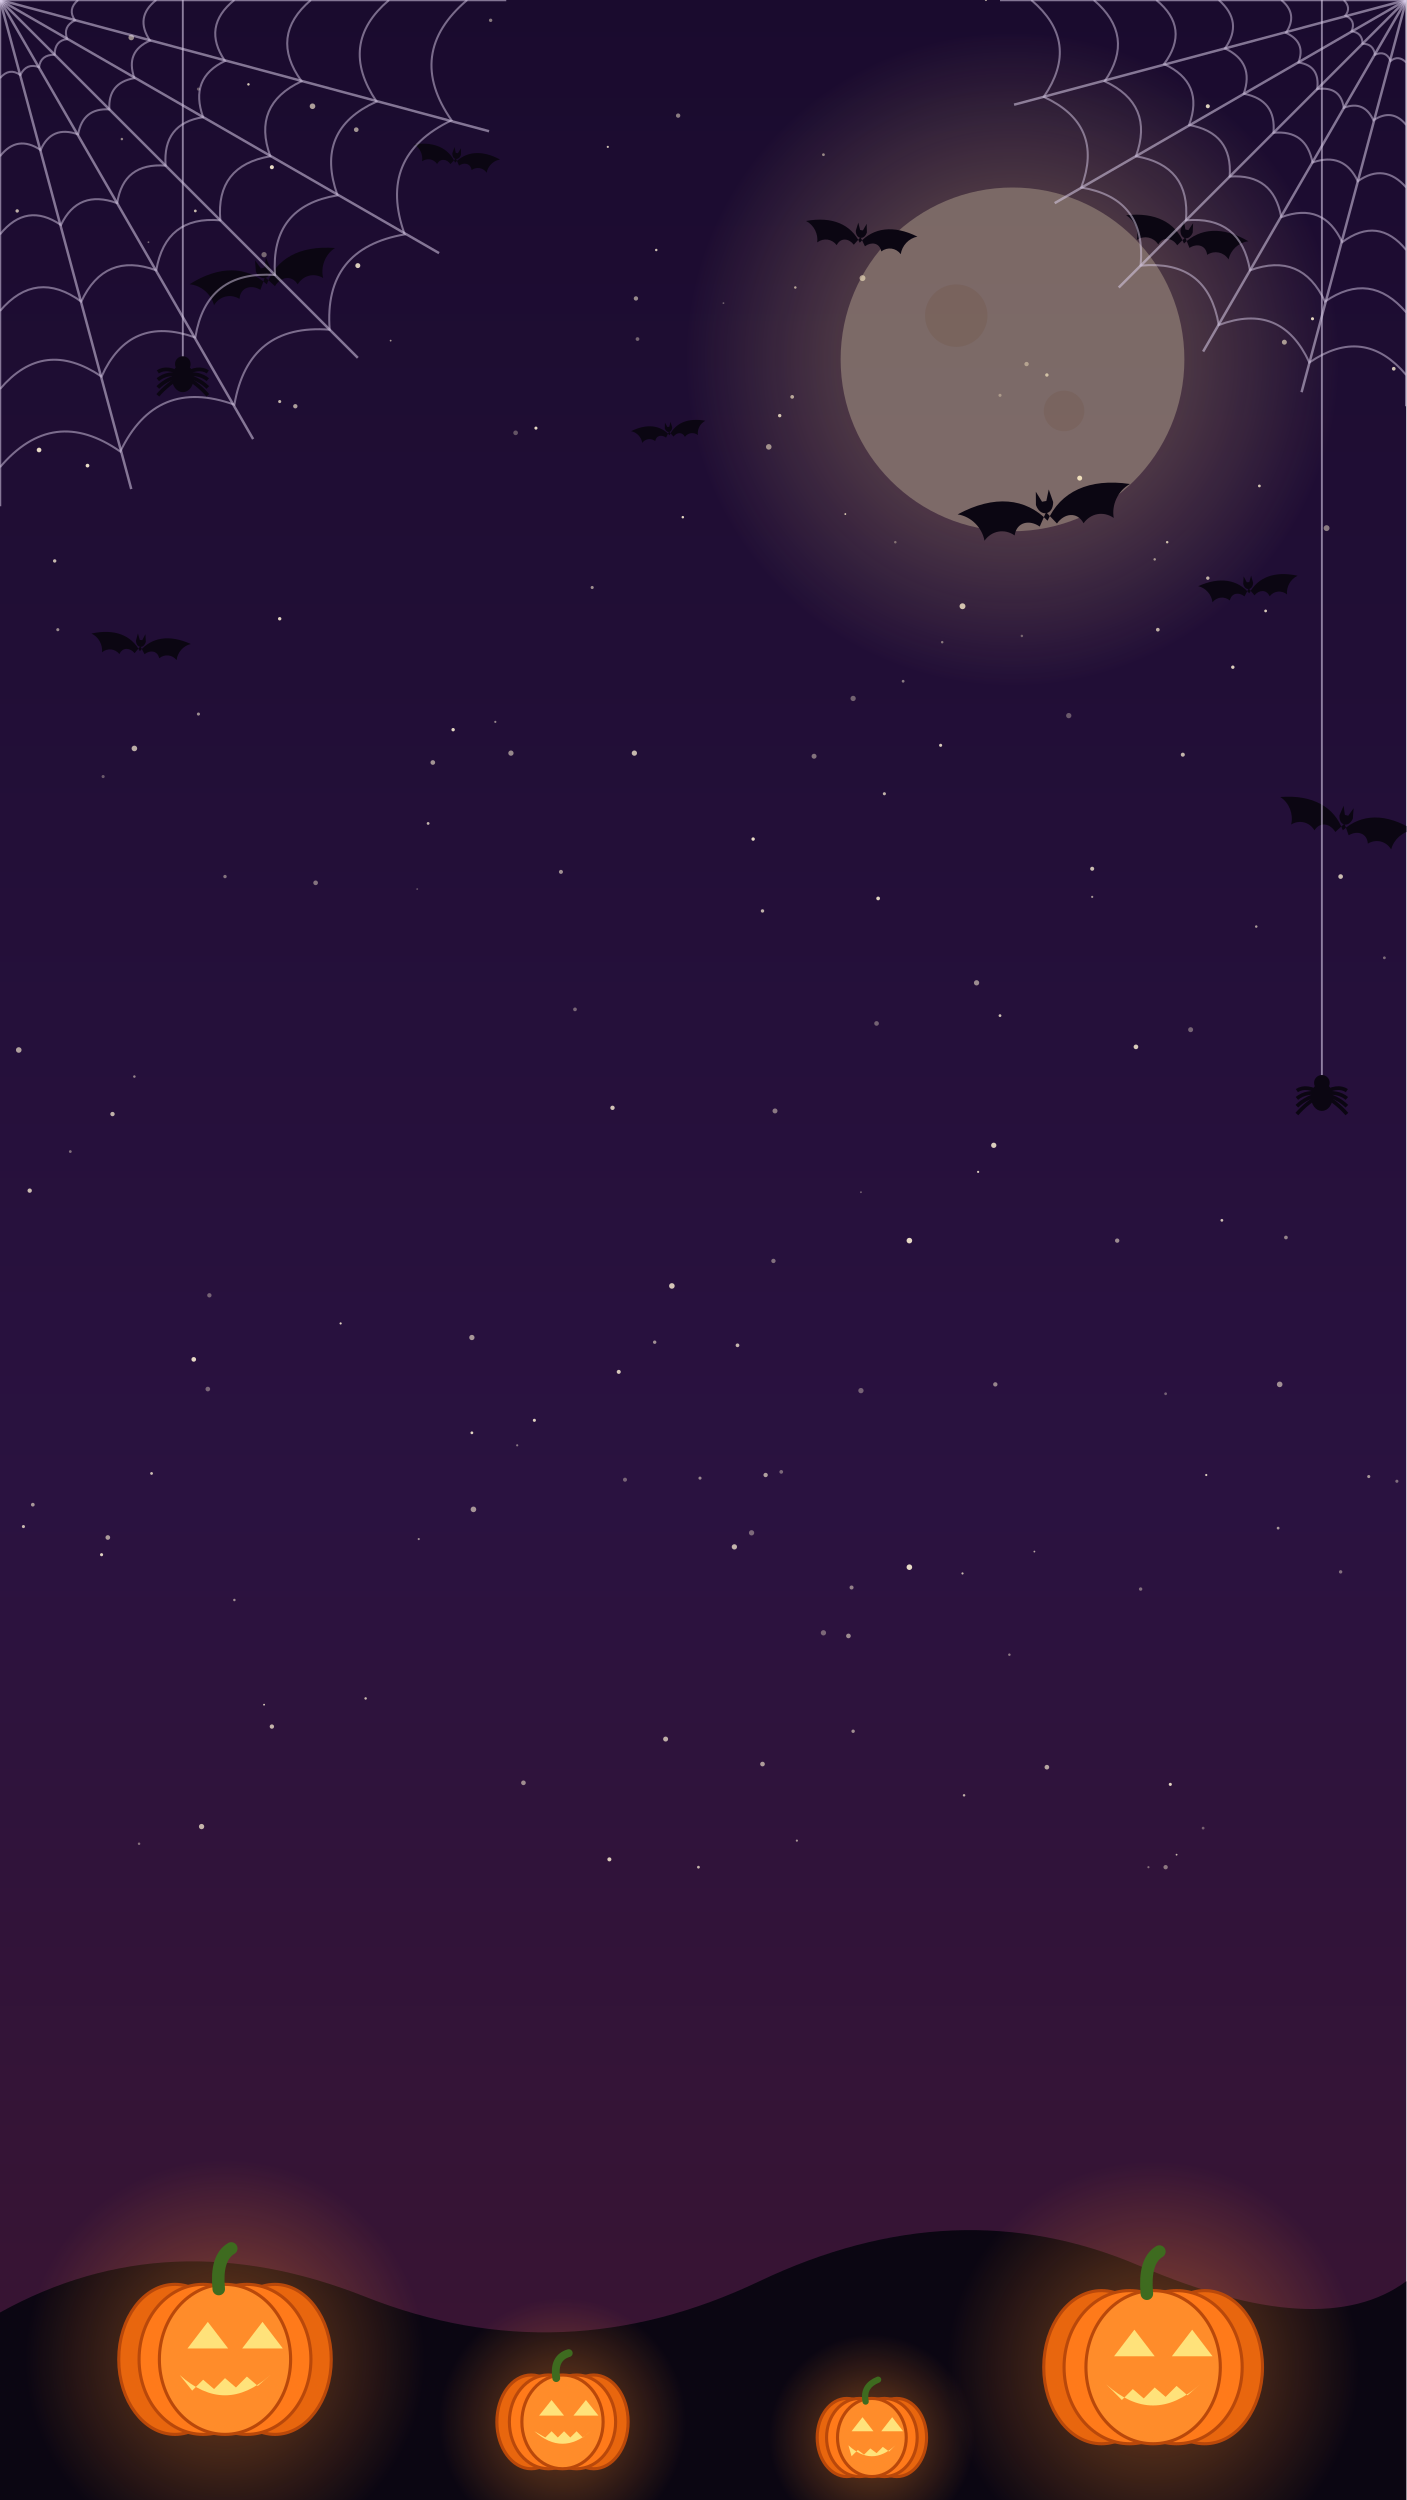
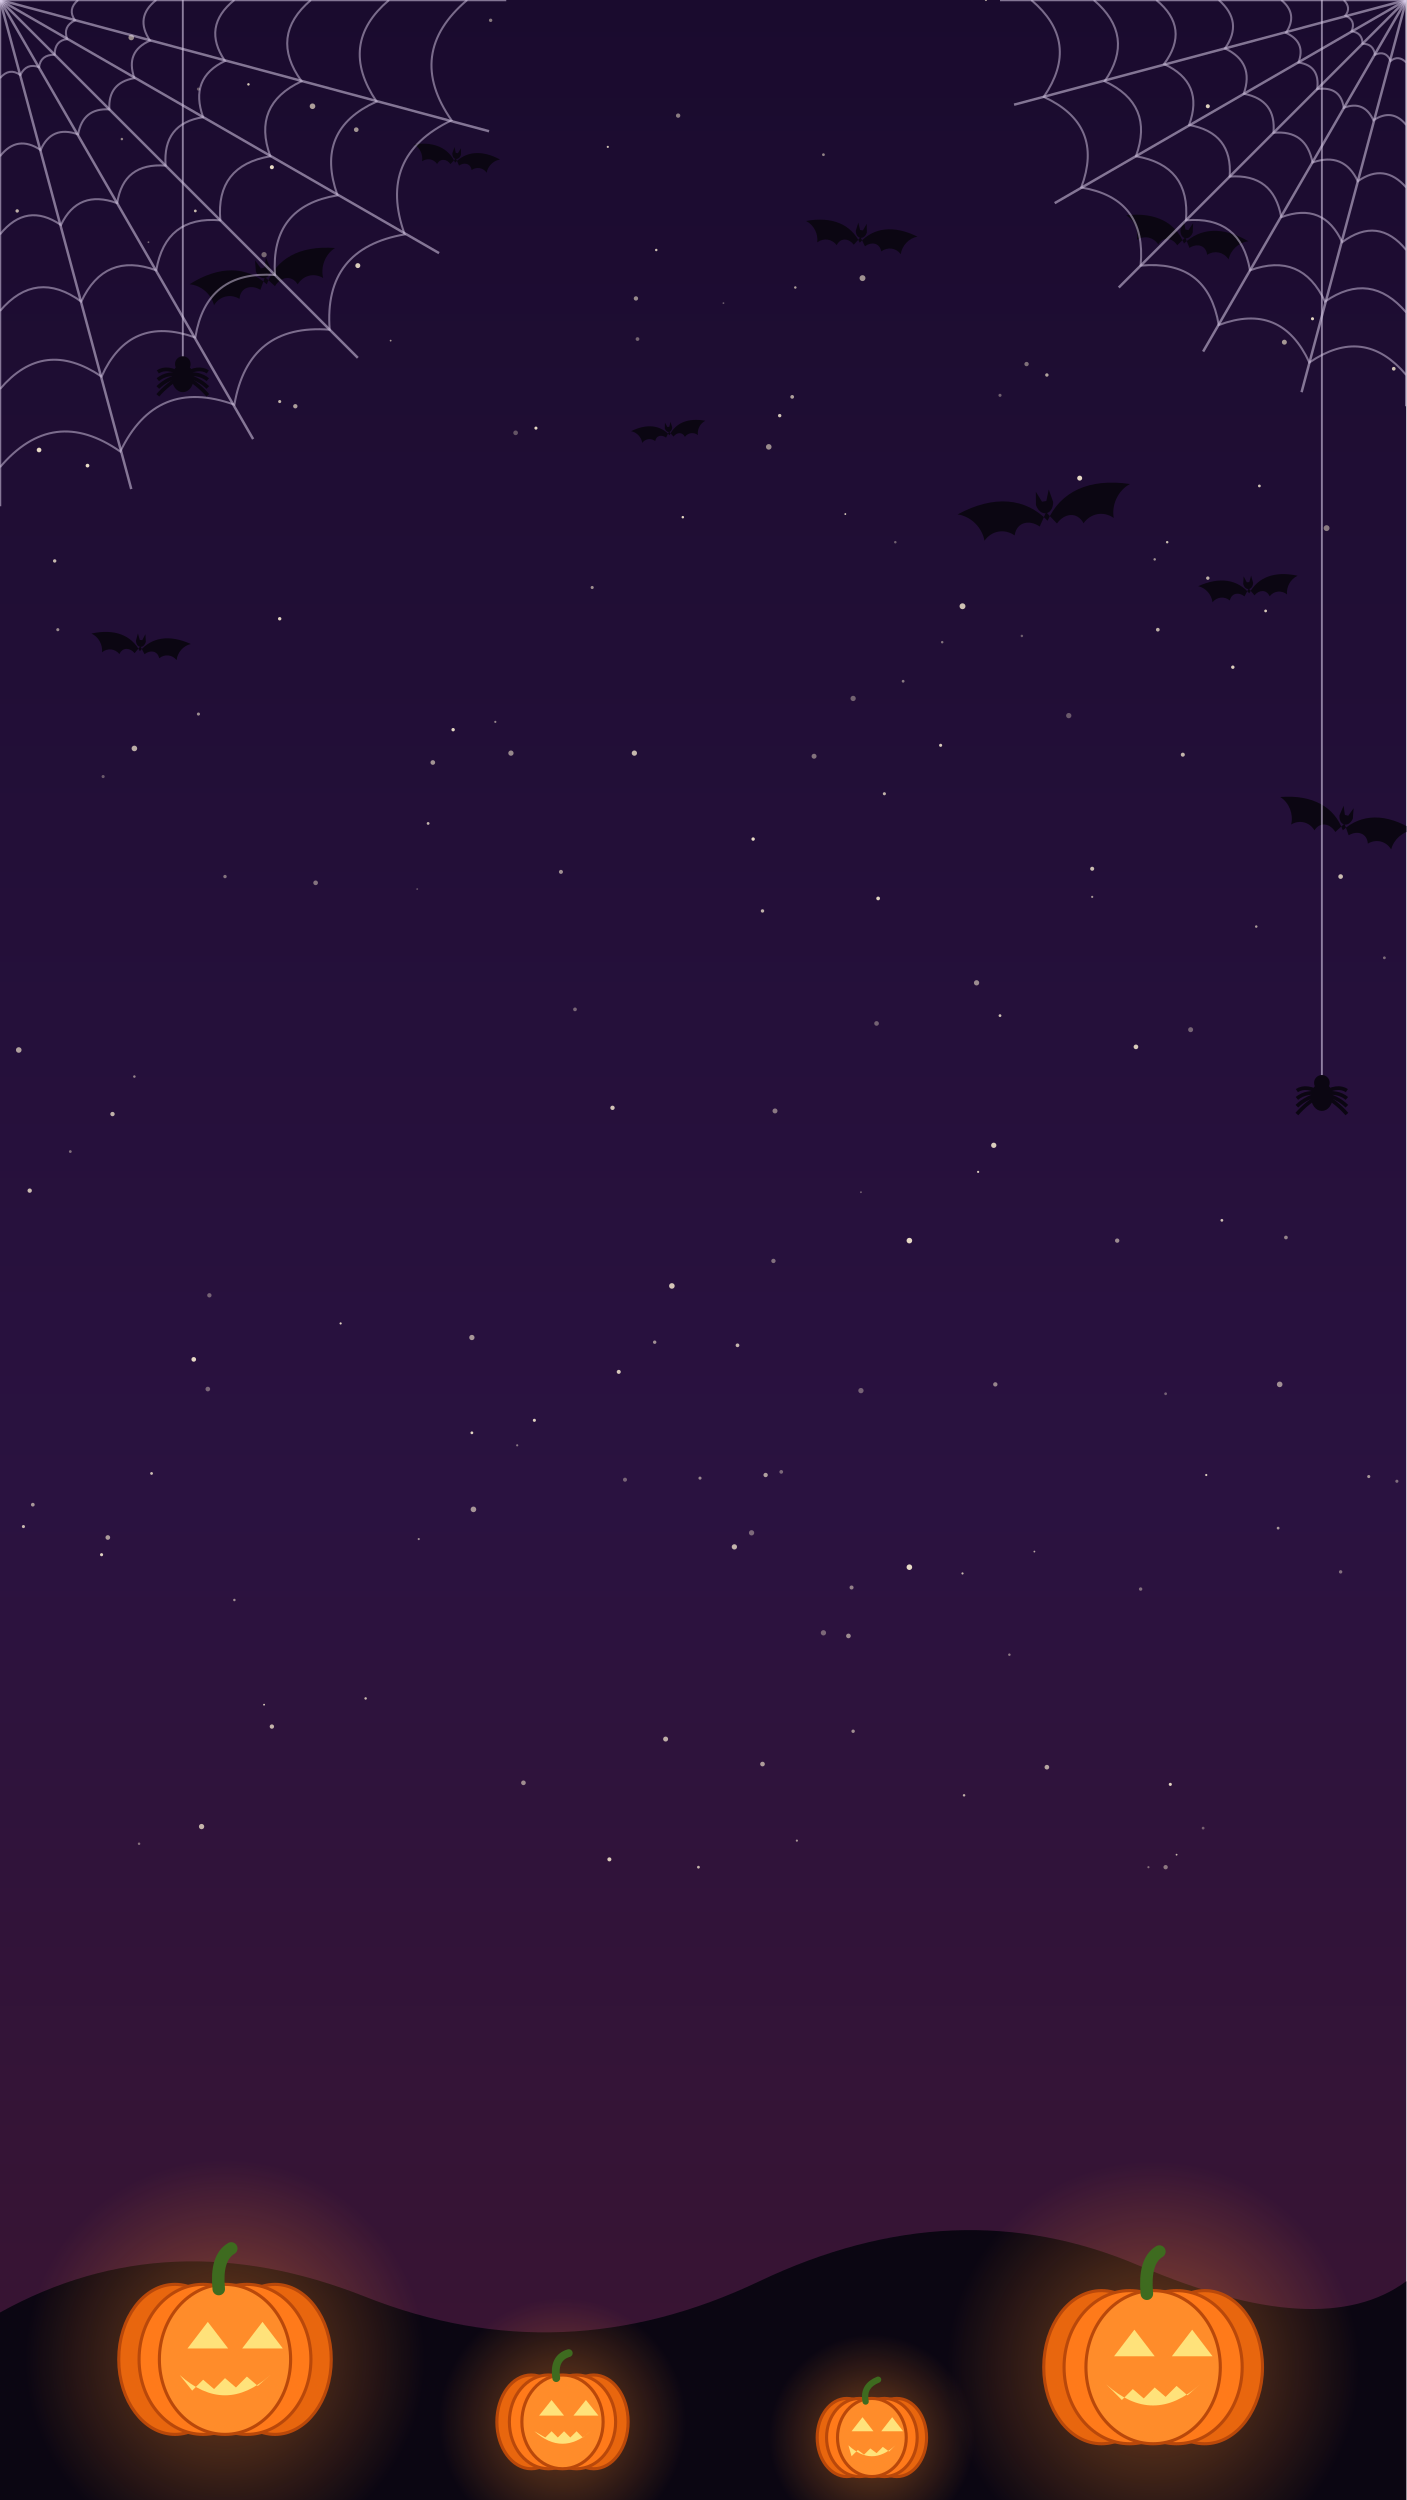
<svg xmlns="http://www.w3.org/2000/svg" viewBox="0 0 900 1600" preserveAspectRatio="xMidYMid slice">
  <defs>
    <linearGradient id="sky" x1="0" y1="0" x2="0" y2="1">
      <stop offset="0" stop-color="#1A0B2E" />
      <stop offset=".6" stop-color="#2A1240" />
      <stop offset="1" stop-color="#3B1530" />
    </linearGradient>
    <radialGradient id="moonglow">
      <stop offset=".45" stop-color="#FFD98A" stop-opacity=".55" />
      <stop offset="1" stop-color="#FFD98A" stop-opacity="0" />
    </radialGradient>
    <radialGradient id="pglow">
      <stop offset="0" stop-color="#FF8C2A" stop-opacity=".45" />
      <stop offset="1" stop-color="#FF8C2A" stop-opacity="0" />
    </radialGradient>
  </defs>
  <rect width="100%" height="100%" fill="url(#sky)" />
  <circle cx="11" cy="135" r="1.1" fill="#FFF3D6" opacity="0.71" />
  <circle cx="125" cy="135" r="0.9" fill="#FFF3D6" opacity="0.75" />
  <circle cx="133" cy="889" r="1.5" fill="#FFF3D6" opacity="0.38" />
  <circle cx="482" cy="537" r="1.1" fill="#FFF3D6" opacity="0.90" />
  <circle cx="84" cy="24" r="1.8" fill="#FFF3D6" opacity="0.54" />
  <circle cx="179" cy="396" r="1.1" fill="#FFF3D6" opacity="0.87" />
  <circle cx="189" cy="260" r="1.4" fill="#FFF3D6" opacity="0.63" />
  <circle cx="858" cy="1006" r="1.1" fill="#FFF3D6" opacity="0.42" />
  <circle cx="753" cy="1187" r="0.6" fill="#FFF3D6" opacity="0.74" />
  <circle cx="782" cy="781" r="0.9" fill="#FFF3D6" opacity="0.78" />
  <circle cx="657" cy="233" r="1.4" fill="#FFF3D6" opacity="0.43" />
  <circle cx="37" cy="403" r="1.0" fill="#FFF3D6" opacity="0.54" />
  <circle cx="582" cy="1003" r="1.8" fill="#FFF3D6" opacity="0.89" />
  <circle cx="894" cy="948" r="1.0" fill="#FFF3D6" opacity="0.41" />
  <circle cx="561" cy="655" r="1.5" fill="#FFF3D6" opacity="0.36" />
  <circle cx="174" cy="1105" r="1.4" fill="#FFF3D6" opacity="0.72" />
  <circle cx="86" cy="479" r="1.8" fill="#FFF3D6" opacity="0.69" />
  <circle cx="892" cy="236" r="1.2" fill="#FFF3D6" opacity="0.78" />
  <circle cx="400" cy="947" r="1.3" fill="#FFF3D6" opacity="0.37" />
  <circle cx="89" cy="1180" r="0.8" fill="#FFF3D6" opacity="0.42" />
  <circle cx="302" cy="856" r="1.7" fill="#FFF3D6" opacity="0.59" />
  <circle cx="448" cy="946" r="1.0" fill="#FFF3D6" opacity="0.52" />
  <circle cx="551" cy="763" r="0.6" fill="#FFF3D6" opacity="0.37" />
  <circle cx="124" cy="870" r="1.5" fill="#FFF3D6" opacity="0.88" />
  <circle cx="691" cy="306" r="1.6" fill="#FFF3D6" opacity="0.89" />
  <circle cx="314" cy="13" r="1.1" fill="#FFF3D6" opacity="0.47" />
  <circle cx="159" cy="54" r="0.8" fill="#FFF3D6" opacity="0.82" />
  <circle cx="45" cy="737" r="0.9" fill="#FFF3D6" opacity="0.42" />
  <circle cx="739" cy="358" r="0.8" fill="#FFF3D6" opacity="0.57" />
  <circle cx="625" cy="629" r="1.7" fill="#FFF3D6" opacity="0.54" />
  <circle cx="472" cy="861" r="1.2" fill="#FFF3D6" opacity="0.73" />
  <circle cx="420" cy="160" r="0.8" fill="#FFF3D6" opacity="0.77" />
  <circle cx="670" cy="1131" r="1.5" fill="#FFF3D6" opacity="0.65" />
  <circle cx="150" cy="1024" r="0.8" fill="#FFF3D6" opacity="0.55" />
  <circle cx="127" cy="457" r="1.0" fill="#FFF3D6" opacity="0.56" />
  <circle cx="640" cy="650" r="0.9" fill="#FFF3D6" opacity="0.77" />
  <circle cx="662" cy="993" r="0.6" fill="#FFF3D6" opacity="0.67" />
  <circle cx="806" cy="311" r="0.9" fill="#FFF3D6" opacity="0.79" />
  <circle cx="327" cy="482" r="1.7" fill="#FFF3D6" opacity="0.53" />
  <circle cx="179" cy="257" r="1.0" fill="#FFF3D6" opacity="0.72" />
  <circle cx="331" cy="925" r="0.7" fill="#FFF3D6" opacity="0.45" />
  <circle cx="562" cy="575" r="1.2" fill="#FFF3D6" opacity="0.86" />
  <circle cx="250" cy="218" r="0.6" fill="#FFF3D6" opacity="0.59" />
  <circle cx="267" cy="569" r="0.6" fill="#FFF3D6" opacity="0.30" />
  <circle cx="342" cy="909" r="1.0" fill="#FFF3D6" opacity="0.85" />
  <circle cx="521" cy="484" r="1.6" fill="#FFF3D6" opacity="0.44" />
  <circle cx="545" cy="1016" r="1.3" fill="#FFF3D6" opacity="0.49" />
  <circle cx="86" cy="689" r="0.8" fill="#FFF3D6" opacity="0.52" />
  <circle cx="488" cy="1129" r="1.5" fill="#FFF3D6" opacity="0.61" />
  <circle cx="773" cy="370" r="1.1" fill="#FFF3D6" opacity="0.71" />
  <circle cx="499" cy="266" r="1.1" fill="#FFF3D6" opacity="0.79" />
  <circle cx="218" cy="847" r="0.7" fill="#FFF3D6" opacity="0.87" />
  <circle cx="616" cy="388" r="1.9" fill="#FFF3D6" opacity="0.78" />
  <circle cx="56" cy="298" r="1.2" fill="#FFF3D6" opacity="0.90" />
  <circle cx="127" cy="57" r="1.0" fill="#FFF3D6" opacity="0.33" />
  <circle cx="368" cy="646" r="1.2" fill="#FFF3D6" opacity="0.38" />
  <circle cx="21" cy="963" r="1.2" fill="#FFF3D6" opacity="0.59" />
  <circle cx="430" cy="823" r="1.8" fill="#FFF3D6" opacity="0.80" />
  <circle cx="654" cy="407" r="0.8" fill="#FFF3D6" opacity="0.35" />
  <circle cx="773" cy="68" r="1.3" fill="#FFF3D6" opacity="0.85" />
  <circle cx="290" cy="467" r="1.1" fill="#FFF3D6" opacity="0.87" />
  <circle cx="616" cy="1007" r="0.7" fill="#FFF3D6" opacity="0.74" />
  <circle cx="406" cy="482" r="1.7" fill="#FFF3D6" opacity="0.74" />
  <circle cx="819" cy="886" r="1.8" fill="#FFF3D6" opacity="0.56" />
  <circle cx="500" cy="942" r="1.2" fill="#FFF3D6" opacity="0.38" />
  <circle cx="527" cy="1045" r="1.7" fill="#FFF3D6" opacity="0.38" />
  <circle cx="343" cy="274" r="1.0" fill="#FFF3D6" opacity="0.88" />
  <circle cx="379" cy="376" r="1.0" fill="#FFF3D6" opacity="0.56" />
  <circle cx="603" cy="411" r="0.8" fill="#FFF3D6" opacity="0.44" />
  <circle cx="234" cy="1087" r="0.8" fill="#FFF3D6" opacity="0.75" />
  <circle cx="97" cy="943" r="0.9" fill="#FFF3D6" opacity="0.77" />
  <circle cx="389" cy="94" r="0.7" fill="#FFF3D6" opacity="0.78" />
  <circle cx="488" cy="583" r="1.1" fill="#FFF3D6" opacity="0.71" />
  <circle cx="434" cy="74" r="1.4" fill="#FFF3D6" opacity="0.49" />
  <circle cx="762" cy="659" r="1.6" fill="#FFF3D6" opacity="0.37" />
  <circle cx="636" cy="733" r="1.7" fill="#FFF3D6" opacity="0.83" />
  <circle cx="496" cy="711" r="1.6" fill="#FFF3D6" opacity="0.46" />
  <circle cx="490" cy="944" r="1.4" fill="#FFF3D6" opacity="0.63" />
  <circle cx="770" cy="1170" r="0.9" fill="#FFF3D6" opacity="0.34" />
  <circle cx="552" cy="178" r="1.9" fill="#FFF3D6" opacity="0.58" />
  <circle cx="481" cy="981" r="1.7" fill="#FFF3D6" opacity="0.39" />
  <circle cx="408" cy="217" r="1.2" fill="#FFF3D6" opacity="0.38" />
  <circle cx="789" cy="427" r="1.1" fill="#FFF3D6" opacity="0.84" />
  <circle cx="741" cy="403" r="1.2" fill="#FFF3D6" opacity="0.70" />
  <circle cx="169" cy="163" r="1.7" fill="#FFF3D6" opacity="0.40" />
  <circle cx="637" cy="886" r="1.4" fill="#FFF3D6" opacity="0.51" />
  <circle cx="772" cy="944" r="0.7" fill="#FFF3D6" opacity="0.84" />
  <circle cx="573" cy="347" r="0.8" fill="#FFF3D6" opacity="0.36" />
  <circle cx="730" cy="1017" r="1.1" fill="#FFF3D6" opacity="0.41" />
  <circle cx="66" cy="497" r="1.0" fill="#FFF3D6" opacity="0.33" />
  <circle cx="268" cy="985" r="0.7" fill="#FFF3D6" opacity="0.54" />
  <circle cx="463" cy="194" r="0.6" fill="#FFF3D6" opacity="0.34" />
  <circle cx="129" cy="1169" r="1.7" fill="#FFF3D6" opacity="0.72" />
  <circle cx="810" cy="391" r="0.9" fill="#FFF3D6" opacity="0.82" />
  <circle cx="546" cy="1108" r="1.1" fill="#FFF3D6" opacity="0.55" />
  <circle cx="646" cy="1059" r="0.8" fill="#FFF3D6" opacity="0.46" />
  <circle cx="12" cy="672" r="1.8" fill="#FFF3D6" opacity="0.64" />
  <circle cx="134" cy="829" r="1.4" fill="#FFF3D6" opacity="0.36" />
  <circle cx="823" cy="792" r="1.2" fill="#FFF3D6" opacity="0.51" />
  <circle cx="144" cy="561" r="1.1" fill="#FFF3D6" opacity="0.44" />
  <circle cx="582" cy="794" r="1.8" fill="#FFF3D6" opacity="0.88" />
  <circle cx="419" cy="859" r="1.1" fill="#FFF3D6" opacity="0.56" />
  <circle cx="510" cy="1178" r="0.7" fill="#FFF3D6" opacity="0.58" />
  <circle cx="303" cy="966" r="1.8" fill="#FFF3D6" opacity="0.58" />
  <circle cx="72" cy="713" r="1.4" fill="#FFF3D6" opacity="0.71" />
  <circle cx="699" cy="556" r="1.3" fill="#FFF3D6" opacity="0.76" />
  <circle cx="25" cy="288" r="1.5" fill="#FFF3D6" opacity="0.89" />
  <circle cx="849" cy="338" r="1.9" fill="#FFF3D6" opacity="0.47" />
  <circle cx="407" cy="191" r="1.4" fill="#FFF3D6" opacity="0.54" />
  <circle cx="617" cy="1149" r="0.8" fill="#FFF3D6" opacity="0.69" />
  <circle cx="541" cy="329" r="0.6" fill="#FFF3D6" opacity="0.86" />
  <circle cx="626" cy="750" r="0.7" fill="#FFF3D6" opacity="0.84" />
  <circle cx="359" cy="558" r="1.3" fill="#FFF3D6" opacity="0.57" />
  <circle cx="858" cy="561" r="1.5" fill="#FFF3D6" opacity="0.76" />
  <circle cx="840" cy="204" r="1.0" fill="#FFF3D6" opacity="0.87" />
  <circle cx="546" cy="447" r="1.7" fill="#FFF3D6" opacity="0.37" />
  <circle cx="228" cy="83" r="1.5" fill="#FFF3D6" opacity="0.59" />
  <circle cx="274" cy="527" r="0.9" fill="#FFF3D6" opacity="0.73" />
  <circle cx="684" cy="458" r="1.7" fill="#FFF3D6" opacity="0.33" />
  <circle cx="509" cy="184" r="0.8" fill="#FFF3D6" opacity="0.63" />
  <circle cx="78" cy="89" r="0.8" fill="#FFF3D6" opacity="0.53" />
  <circle cx="747" cy="347" r="0.8" fill="#FFF3D6" opacity="0.76" />
  <circle cx="735" cy="1195" r="0.7" fill="#FFF3D6" opacity="0.40" />
  <circle cx="390" cy="1190" r="1.3" fill="#FFF3D6" opacity="0.83" />
  <circle cx="202" cy="565" r="1.5" fill="#FFF3D6" opacity="0.44" />
  <circle cx="470" cy="990" r="1.7" fill="#FFF3D6" opacity="0.72" />
  <circle cx="746" cy="1195" r="1.4" fill="#FFF3D6" opacity="0.45" />
  <circle cx="200" cy="68" r="1.8" fill="#FFF3D6" opacity="0.64" />
  <circle cx="543" cy="1047" r="1.5" fill="#FFF3D6" opacity="0.54" />
  <circle cx="527" cy="99" r="0.9" fill="#FFF3D6" opacity="0.51" />
  <circle cx="715" cy="794" r="1.4" fill="#FFF3D6" opacity="0.54" />
  <circle cx="317" cy="462" r="0.7" fill="#FFF3D6" opacity="0.52" />
  <circle cx="818" cy="978" r="0.9" fill="#FFF3D6" opacity="0.60" />
  <circle cx="670" cy="240" r="1.1" fill="#FFF3D6" opacity="0.65" />
  <circle cx="169" cy="1091" r="0.6" fill="#FFF3D6" opacity="0.83" />
  <circle cx="602" cy="477" r="1.0" fill="#FFF3D6" opacity="0.82" />
  <circle cx="640" cy="253" r="1.0" fill="#FFF3D6" opacity="0.36" />
  <circle cx="566" cy="508" r="1.0" fill="#FFF3D6" opacity="0.72" />
  <circle cx="229" cy="170" r="1.6" fill="#FFF3D6" opacity="0.83" />
  <circle cx="727" cy="670" r="1.5" fill="#FFF3D6" opacity="0.82" />
  <circle cx="35" cy="359" r="1.1" fill="#FFF3D6" opacity="0.74" />
  <circle cx="302" cy="917" r="0.9" fill="#FFF3D6" opacity="0.87" />
  <circle cx="392" cy="709" r="1.4" fill="#FFF3D6" opacity="0.79" />
  <circle cx="507" cy="254" r="1.2" fill="#FFF3D6" opacity="0.64" />
  <circle cx="65" cy="995" r="1.0" fill="#FFF3D6" opacity="0.85" />
  <circle cx="335" cy="1141" r="1.5" fill="#FFF3D6" opacity="0.54" />
  <circle cx="631" cy="0" r="0.7" fill="#FFF3D6" opacity="0.65" />
  <circle cx="277" cy="488" r="1.5" fill="#FFF3D6" opacity="0.58" />
  <circle cx="551" cy="890" r="1.7" fill="#FFF3D6" opacity="0.36" />
  <circle cx="746" cy="892" r="0.9" fill="#FFF3D6" opacity="0.35" />
  <circle cx="174" cy="107" r="1.3" fill="#FFF3D6" opacity="0.90" />
  <circle cx="437" cy="331" r="0.8" fill="#FFF3D6" opacity="0.88" />
  <circle cx="492" cy="286" r="1.8" fill="#FFF3D6" opacity="0.55" />
  <circle cx="886" cy="613" r="0.9" fill="#FFF3D6" opacity="0.41" />
  <circle cx="15" cy="977" r="1.0" fill="#FFF3D6" opacity="0.74" />
  <circle cx="757" cy="483" r="1.3" fill="#FFF3D6" opacity="0.73" />
  <circle cx="578" cy="436" r="0.9" fill="#FFF3D6" opacity="0.47" />
  <circle cx="19" cy="762" r="1.4" fill="#FFF3D6" opacity="0.76" />
  <circle cx="396" cy="878" r="1.3" fill="#FFF3D6" opacity="0.81" />
  <circle cx="495" cy="807" r="1.4" fill="#FFF3D6" opacity="0.42" />
  <circle cx="69" cy="984" r="1.5" fill="#FFF3D6" opacity="0.61" />
  <circle cx="822" cy="219" r="1.6" fill="#FFF3D6" opacity="0.60" />
  <circle cx="95" cy="155" r="0.6" fill="#FFF3D6" opacity="0.41" />
  <circle cx="699" cy="574" r="0.7" fill="#FFF3D6" opacity="0.60" />
  <circle cx="876" cy="945" r="1.0" fill="#FFF3D6" opacity="0.59" />
  <circle cx="330" cy="277" r="1.5" fill="#FFF3D6" opacity="0.31" />
  <circle cx="426" cy="1113" r="1.6" fill="#FFF3D6" opacity="0.69" />
  <circle cx="749" cy="1142" r="1.0" fill="#FFF3D6" opacity="0.87" />
  <circle cx="804" cy="593" r="0.8" fill="#FFF3D6" opacity="0.62" />
  <circle cx="447" cy="1195" r="0.9" fill="#FFF3D6" opacity="0.73" />
-   <g opacity="0.42">
+   <g opacity="0" display="none">
    <circle cx="648" cy="230" r="209" fill="url(#moonglow)" />
    <circle cx="648" cy="230" r="110" fill="#FFE9B0" />
    <circle cx="612" cy="202" r="20" fill="#F2D28A" opacity=".6" />
    <circle cx="681" cy="263" r="13" fill="#F2D28A" opacity=".55" />
  </g>
  <g transform="translate(669,325) rotate(-10) scale(1.40)">
    <path d="M0,6 C-8,-6 -22,-10 -40,-4 C-34,-2 -30,4 -30,10 C-26,6 -20,6 -16,10 C-14,4 -8,4 -4,8 L0,2 L4,8 C8,4 14,4 16,10 C20,6 26,6 30,10 C30,4 34,-2 40,-4 C22,-10 8,-6 0,6Z" fill="#0B0612" />
    <path d="M-4,-2 L-3,-8 L-1,-3 L1,-3 L3,-8 L4,-2 C3,4 -3,4 -4,-2Z" fill="#0B0612" />
  </g>
  <g transform="translate(759,150) rotate(12) scale(1.00)">
    <path d="M0,6 C-8,-6 -22,-10 -40,-4 C-34,-2 -30,4 -30,10 C-26,6 -20,6 -16,10 C-14,4 -8,4 -4,8 L0,2 L4,8 C8,4 14,4 16,10 C20,6 26,6 30,10 C30,4 34,-2 40,-4 C22,-10 8,-6 0,6Z" fill="#0B0612" />
    <path d="M-4,-2 L-3,-8 L-1,-3 L1,-3 L3,-8 L4,-2 C3,4 -3,4 -4,-2Z" fill="#0B0612" />
  </g>
  <g transform="translate(799,375) rotate(-6) scale(0.80)">
    <path d="M0,6 C-8,-6 -22,-10 -40,-4 C-34,-2 -30,4 -30,10 C-26,6 -20,6 -16,10 C-14,4 -8,4 -4,8 L0,2 L4,8 C8,4 14,4 16,10 C20,6 26,6 30,10 C30,4 34,-2 40,-4 C22,-10 8,-6 0,6Z" fill="#0B0612" />
    <path d="M-4,-2 L-3,-8 L-1,-3 L1,-3 L3,-8 L4,-2 C3,4 -3,4 -4,-2Z" fill="#0B0612" />
  </g>
  <g transform="translate(551,150) rotate(8) scale(0.90)">
    <path d="M0,6 C-8,-6 -22,-10 -40,-4 C-34,-2 -30,4 -30,10 C-26,6 -20,6 -16,10 C-14,4 -8,4 -4,8 L0,2 L4,8 C8,4 14,4 16,10 C20,6 26,6 30,10 C30,4 34,-2 40,-4 C22,-10 8,-6 0,6Z" fill="#0B0612" />
    <path d="M-4,-2 L-3,-8 L-1,-3 L1,-3 L3,-8 L4,-2 C3,4 -3,4 -4,-2Z" fill="#0B0612" />
  </g>
  <g transform="translate(169,175) rotate(-14) scale(1.20)">
    <path d="M0,6 C-8,-6 -22,-10 -40,-4 C-34,-2 -30,4 -30,10 C-26,6 -20,6 -16,10 C-14,4 -8,4 -4,8 L0,2 L4,8 C8,4 14,4 16,10 C20,6 26,6 30,10 C30,4 34,-2 40,-4 C22,-10 8,-6 0,6Z" fill="#0B0612" />
    <path d="M-4,-2 L-3,-8 L-1,-3 L1,-3 L3,-8 L4,-2 C3,4 -3,4 -4,-2Z" fill="#0B0612" />
  </g>
  <g transform="translate(292,100) rotate(10) scale(0.70)">
    <path d="M0,6 C-8,-6 -22,-10 -40,-4 C-34,-2 -30,4 -30,10 C-26,6 -20,6 -16,10 C-14,4 -8,4 -4,8 L0,2 L4,8 C8,4 14,4 16,10 C20,6 26,6 30,10 C30,4 34,-2 40,-4 C22,-10 8,-6 0,6Z" fill="#0B0612" />
    <path d="M-4,-2 L-3,-8 L-1,-3 L1,-3 L3,-8 L4,-2 C3,4 -3,4 -4,-2Z" fill="#0B0612" />
  </g>
  <g transform="translate(90,412) rotate(6) scale(0.80)">
    <path d="M0,6 C-8,-6 -22,-10 -40,-4 C-34,-2 -30,4 -30,10 C-26,6 -20,6 -16,10 C-14,4 -8,4 -4,8 L0,2 L4,8 C8,4 14,4 16,10 C20,6 26,6 30,10 C30,4 34,-2 40,-4 C22,-10 8,-6 0,6Z" fill="#0B0612" />
    <path d="M-4,-2 L-3,-8 L-1,-3 L1,-3 L3,-8 L4,-2 C3,4 -3,4 -4,-2Z" fill="#0B0612" />
  </g>
  <g transform="translate(428,275) rotate(-8) scale(0.60)">
    <path d="M0,6 C-8,-6 -22,-10 -40,-4 C-34,-2 -30,4 -30,10 C-26,6 -20,6 -16,10 C-14,4 -8,4 -4,8 L0,2 L4,8 C8,4 14,4 16,10 C20,6 26,6 30,10 C30,4 34,-2 40,-4 C22,-10 8,-6 0,6Z" fill="#0B0612" />
    <path d="M-4,-2 L-3,-8 L-1,-3 L1,-3 L3,-8 L4,-2 C3,4 -3,4 -4,-2Z" fill="#0B0612" />
  </g>
  <g transform="translate(861,525) rotate(14) scale(1.10)">
    <path d="M0,6 C-8,-6 -22,-10 -40,-4 C-34,-2 -30,4 -30,10 C-26,6 -20,6 -16,10 C-14,4 -8,4 -4,8 L0,2 L4,8 C8,4 14,4 16,10 C20,6 26,6 30,10 C30,4 34,-2 40,-4 C22,-10 8,-6 0,6Z" fill="#0B0612" />
    <path d="M-4,-2 L-3,-8 L-1,-3 L1,-3 L3,-8 L4,-2 C3,4 -3,4 -4,-2Z" fill="#0B0612" />
  </g>
  <path d="M0,1600 L0,1480 Q108,1420 234,1470 T486,1460 T729,1450 T900,1460 L900,1600Z" fill="#0B0612" />
  <circle cx="144.0" cy="1510" r="128" fill="url(#pglow)" />
  <ellipse cx="112" cy="1510" rx="36" ry="48" fill="#E8660E" stroke="#B9480A" stroke-width="2" />
  <ellipse cx="176" cy="1510" rx="36" ry="48" fill="#E8660E" stroke="#B9480A" stroke-width="2" />
  <ellipse cx="130" cy="1510" rx="41" ry="48" fill="#FF7A1A" stroke="#B9480A" stroke-width="2" />
  <ellipse cx="158" cy="1510" rx="41" ry="48" fill="#FF7A1A" stroke="#B9480A" stroke-width="2" />
  <ellipse cx="144" cy="1510" rx="42" ry="48" fill="#FF8C2A" stroke="#B9480A" stroke-width="2" />
  <path d="M140,1465 q-2,-20 8,-26" stroke="#3E6B1F" stroke-width="8" fill="none" stroke-linecap="round" />
  <path d="M120,1503 l13,-17 l13,17Z" fill="#FFE27A" />
  <path d="M145,1503 l13,-17 l13,17Z" fill="#FFE27A" transform="translate(10,0)" />
  <path d="M115,1520 q29,26 58,0 l-8,7 l-7,-6 l-7,7 l-7,-6 l-7,7 l-7,-6 l-7,7Z" fill="#FFE27A" />
  <circle cx="360.0" cy="1550" r="79" fill="url(#pglow)" />
  <ellipse cx="340" cy="1550" rx="22" ry="30" fill="#E8660E" stroke="#B9480A" stroke-width="2" />
  <ellipse cx="380" cy="1550" rx="22" ry="30" fill="#E8660E" stroke="#B9480A" stroke-width="2" />
  <ellipse cx="351" cy="1550" rx="25" ry="30" fill="#FF7A1A" stroke="#B9480A" stroke-width="2" />
  <ellipse cx="369" cy="1550" rx="25" ry="30" fill="#FF7A1A" stroke="#B9480A" stroke-width="2" />
  <ellipse cx="360" cy="1550" rx="26" ry="30" fill="#FF8C2A" stroke="#B9480A" stroke-width="2" />
  <path d="M356,1522 q-2,-13 8,-16" stroke="#3E6B1F" stroke-width="5" fill="none" stroke-linecap="round" />
  <path d="M345,1546 l8,-10 l8,10Z" fill="#FFE27A" />
  <path d="M361,1546 l8,-10 l8,10Z" fill="#FFE27A" transform="translate(6,0)" />
  <path d="M342,1556 q18,16 36,0 l-5,4 l-4,-4 l-4,4 l-4,-4 l-4,4 l-4,-4 l-4,4Z" fill="#FFE27A" />
  <circle cx="738.0" cy="1515" r="132" fill="url(#pglow)" />
  <ellipse cx="705" cy="1515" rx="37" ry="49" fill="#E8660E" stroke="#B9480A" stroke-width="2" />
  <ellipse cx="771" cy="1515" rx="37" ry="49" fill="#E8660E" stroke="#B9480A" stroke-width="2" />
  <ellipse cx="723" cy="1515" rx="42" ry="49" fill="#FF7A1A" stroke="#B9480A" stroke-width="2" />
  <ellipse cx="753" cy="1515" rx="42" ry="49" fill="#FF7A1A" stroke="#B9480A" stroke-width="2" />
  <ellipse cx="738" cy="1515" rx="43" ry="49" fill="#FF8C2A" stroke="#B9480A" stroke-width="2" />
  <path d="M734,1468 q-2,-21 8,-27" stroke="#3E6B1F" stroke-width="8" fill="none" stroke-linecap="round" />
  <path d="M713,1508 l13,-17 l13,17Z" fill="#FFE27A" />
  <path d="M739,1508 l13,-17 l13,17Z" fill="#FFE27A" transform="translate(11,0)" />
  <path d="M708,1526 q30,27 60,0 l-8,7 l-7,-6 l-7,7 l-7,-6 l-7,7 l-7,-6 l-7,7Z" fill="#FFE27A" />
  <circle cx="558.0" cy="1560" r="66" fill="url(#pglow)" />
  <ellipse cx="542" cy="1560" rx="19" ry="25" fill="#E8660E" stroke="#B9480A" stroke-width="2" />
  <ellipse cx="574" cy="1560" rx="19" ry="25" fill="#E8660E" stroke="#B9480A" stroke-width="2" />
  <ellipse cx="550" cy="1560" rx="21" ry="25" fill="#FF7A1A" stroke="#B9480A" stroke-width="2" />
  <ellipse cx="566" cy="1560" rx="21" ry="25" fill="#FF7A1A" stroke="#B9480A" stroke-width="2" />
  <ellipse cx="558" cy="1560" rx="22" ry="25" fill="#FF8C2A" stroke="#B9480A" stroke-width="2" />
  <path d="M554,1537 q-2,-10 8,-14" stroke="#3E6B1F" stroke-width="4" fill="none" stroke-linecap="round" />
  <path d="M545,1556 l7,-9 l7,9Z" fill="#FFE27A" />
  <path d="M559,1556 l7,-9 l7,9Z" fill="#FFE27A" transform="translate(5,0)" />
  <path d="M543,1565 q15,14 30,0 l-4,4 l-4,-3 l-4,4 l-4,-3 l-4,4 l-4,-3 l-4,4Z" fill="#FFE27A" />
  <line x1="0" y1="0" x2="324" y2="0" stroke="#D9CCE8" stroke-width="1.6" opacity=".55" />
  <line x1="0" y1="0" x2="313" y2="84" stroke="#D9CCE8" stroke-width="1.6" opacity=".55" />
  <line x1="0" y1="0" x2="281" y2="162" stroke="#D9CCE8" stroke-width="1.6" opacity=".55" />
  <line x1="0" y1="0" x2="229" y2="229" stroke="#D9CCE8" stroke-width="1.6" opacity=".55" />
  <line x1="0" y1="0" x2="162" y2="281" stroke="#D9CCE8" stroke-width="1.6" opacity=".55" />
  <line x1="0" y1="0" x2="84" y2="313" stroke="#D9CCE8" stroke-width="1.6" opacity=".55" />
  <line x1="0" y1="0" x2="0" y2="324" stroke="#D9CCE8" stroke-width="1.6" opacity=".55" />
  <path d="M50,0 Q43,6 48,13 Q40,17 43,25 Q35,26 35,35 Q26,35 25,43 Q17,40 13,48 Q6,43 0,50" stroke="#D9CCE8" stroke-width="1.3" fill="none" opacity=".5" />
  <path d="M100,0 Q86,11 96,26 Q80,33 86,50 Q69,53 70,70 Q53,69 50,86 Q33,80 26,96 Q11,86 0,100" stroke="#D9CCE8" stroke-width="1.3" fill="none" opacity=".5" />
  <path d="M150,0 Q129,17 144,39 Q121,50 130,75 Q104,79 106,106 Q79,104 75,130 Q50,121 39,144 Q17,129 0,150" stroke="#D9CCE8" stroke-width="1.3" fill="none" opacity=".5" />
  <path d="M199,0 Q172,23 193,52 Q161,67 173,100 Q138,106 141,141 Q106,138 100,173 Q67,161 52,193 Q23,172 0,199" stroke="#D9CCE8" stroke-width="1.3" fill="none" opacity=".5" />
  <path d="M249,0 Q216,28 241,65 Q201,83 216,125 Q173,132 176,176 Q132,173 125,216 Q83,201 65,241 Q28,216 0,249" stroke="#D9CCE8" stroke-width="1.3" fill="none" opacity=".5" />
  <path d="M299,0 Q259,34 289,77 Q241,100 259,150 Q207,159 211,211 Q159,207 150,259 Q100,241 77,289 Q34,259 0,299" stroke="#D9CCE8" stroke-width="1.3" fill="none" opacity=".5" />
  <line x1="900" y1="0" x2="900" y2="260" stroke="#D9CCE8" stroke-width="1.6" opacity=".55" />
  <line x1="900" y1="0" x2="833" y2="251" stroke="#D9CCE8" stroke-width="1.6" opacity=".55" />
  <line x1="900" y1="0" x2="770" y2="225" stroke="#D9CCE8" stroke-width="1.6" opacity=".55" />
  <line x1="900" y1="0" x2="716" y2="184" stroke="#D9CCE8" stroke-width="1.6" opacity=".55" />
  <line x1="900" y1="0" x2="675" y2="130" stroke="#D9CCE8" stroke-width="1.6" opacity=".55" />
  <line x1="900" y1="0" x2="649" y2="67" stroke="#D9CCE8" stroke-width="1.6" opacity=".55" />
  <line x1="900" y1="0" x2="640" y2="0" stroke="#D9CCE8" stroke-width="1.6" opacity=".55" />
  <path d="M900,40 Q895,35 890,39 Q887,32 880,35 Q879,28 872,28 Q872,21 865,20 Q868,13 861,10 Q865,5 860,0" stroke="#D9CCE8" stroke-width="1.3" fill="none" opacity=".5" />
  <path d="M900,80 Q891,69 879,77 Q873,64 860,69 Q858,55 843,57 Q845,42 831,40 Q836,27 823,21 Q831,9 820,0" stroke="#D9CCE8" stroke-width="1.3" fill="none" opacity=".5" />
  <path d="M900,120 Q886,104 869,116 Q860,97 840,104 Q836,83 815,85 Q817,64 796,60 Q803,40 784,31 Q796,14 780,0" stroke="#D9CCE8" stroke-width="1.3" fill="none" opacity=".5" />
  <path d="M900,160 Q882,138 859,155 Q847,129 820,139 Q815,111 787,113 Q789,85 761,80 Q771,53 745,41 Q762,18 740,0" stroke="#D9CCE8" stroke-width="1.3" fill="none" opacity=".5" />
  <path d="M900,200 Q877,173 848,193 Q833,161 800,173 Q794,138 759,141 Q762,106 727,100 Q739,67 707,52 Q727,23 700,0" stroke="#D9CCE8" stroke-width="1.3" fill="none" opacity=".5" />
  <path d="M900,240 Q873,208 838,232 Q820,193 780,208 Q773,166 730,170 Q734,127 692,120 Q707,80 668,62 Q692,27 660,0" stroke="#D9CCE8" stroke-width="1.3" fill="none" opacity=".5" />
  <line x1="117.0" y1="0" x2="117.0" y2="240" stroke="#D9CCE8" stroke-width="1.2" opacity=".6" />
  <path d="M117.0,240 q-10,-6 -16,-2" stroke="#0B0612" stroke-width="2.4" fill="none" />
  <path d="M117.0,240 q10,-6 16,-2" stroke="#0B0612" stroke-width="2.4" fill="none" />
  <path d="M117.0,240 q-10,-2 -16,3" stroke="#0B0612" stroke-width="2.4" fill="none" />
  <path d="M117.0,240 q10,-2 16,3" stroke="#0B0612" stroke-width="2.4" fill="none" />
  <path d="M117.0,240 q-10,2 -16,8" stroke="#0B0612" stroke-width="2.4" fill="none" />
  <path d="M117.0,240 q10,2 16,8" stroke="#0B0612" stroke-width="2.4" fill="none" />
  <path d="M117.0,240 q-10,6 -16,13" stroke="#0B0612" stroke-width="2.4" fill="none" />
  <path d="M117.0,240 q10,6 16,13" stroke="#0B0612" stroke-width="2.4" fill="none" />
  <ellipse cx="117.0" cy="242" rx="7" ry="9" fill="#0B0612" />
  <circle cx="117.0" cy="233" r="5" fill="#0B0612" />
  <line x1="846.0" y1="0" x2="846.0" y2="700" stroke="#D9CCE8" stroke-width="1.2" opacity=".6" />
  <path d="M846.0,700 q-10,-6 -16,-2" stroke="#0B0612" stroke-width="2.4" fill="none" />
  <path d="M846.0,700 q10,-6 16,-2" stroke="#0B0612" stroke-width="2.4" fill="none" />
  <path d="M846.0,700 q-10,-2 -16,3" stroke="#0B0612" stroke-width="2.4" fill="none" />
  <path d="M846.0,700 q10,-2 16,3" stroke="#0B0612" stroke-width="2.4" fill="none" />
  <path d="M846.0,700 q-10,2 -16,8" stroke="#0B0612" stroke-width="2.4" fill="none" />
  <path d="M846.0,700 q10,2 16,8" stroke="#0B0612" stroke-width="2.4" fill="none" />
  <path d="M846.0,700 q-10,6 -16,13" stroke="#0B0612" stroke-width="2.4" fill="none" />
  <path d="M846.0,700 q10,6 16,13" stroke="#0B0612" stroke-width="2.4" fill="none" />
  <ellipse cx="846.0" cy="702" rx="7" ry="9" fill="#0B0612" />
  <circle cx="846.0" cy="693" r="5" fill="#0B0612" />
</svg>
